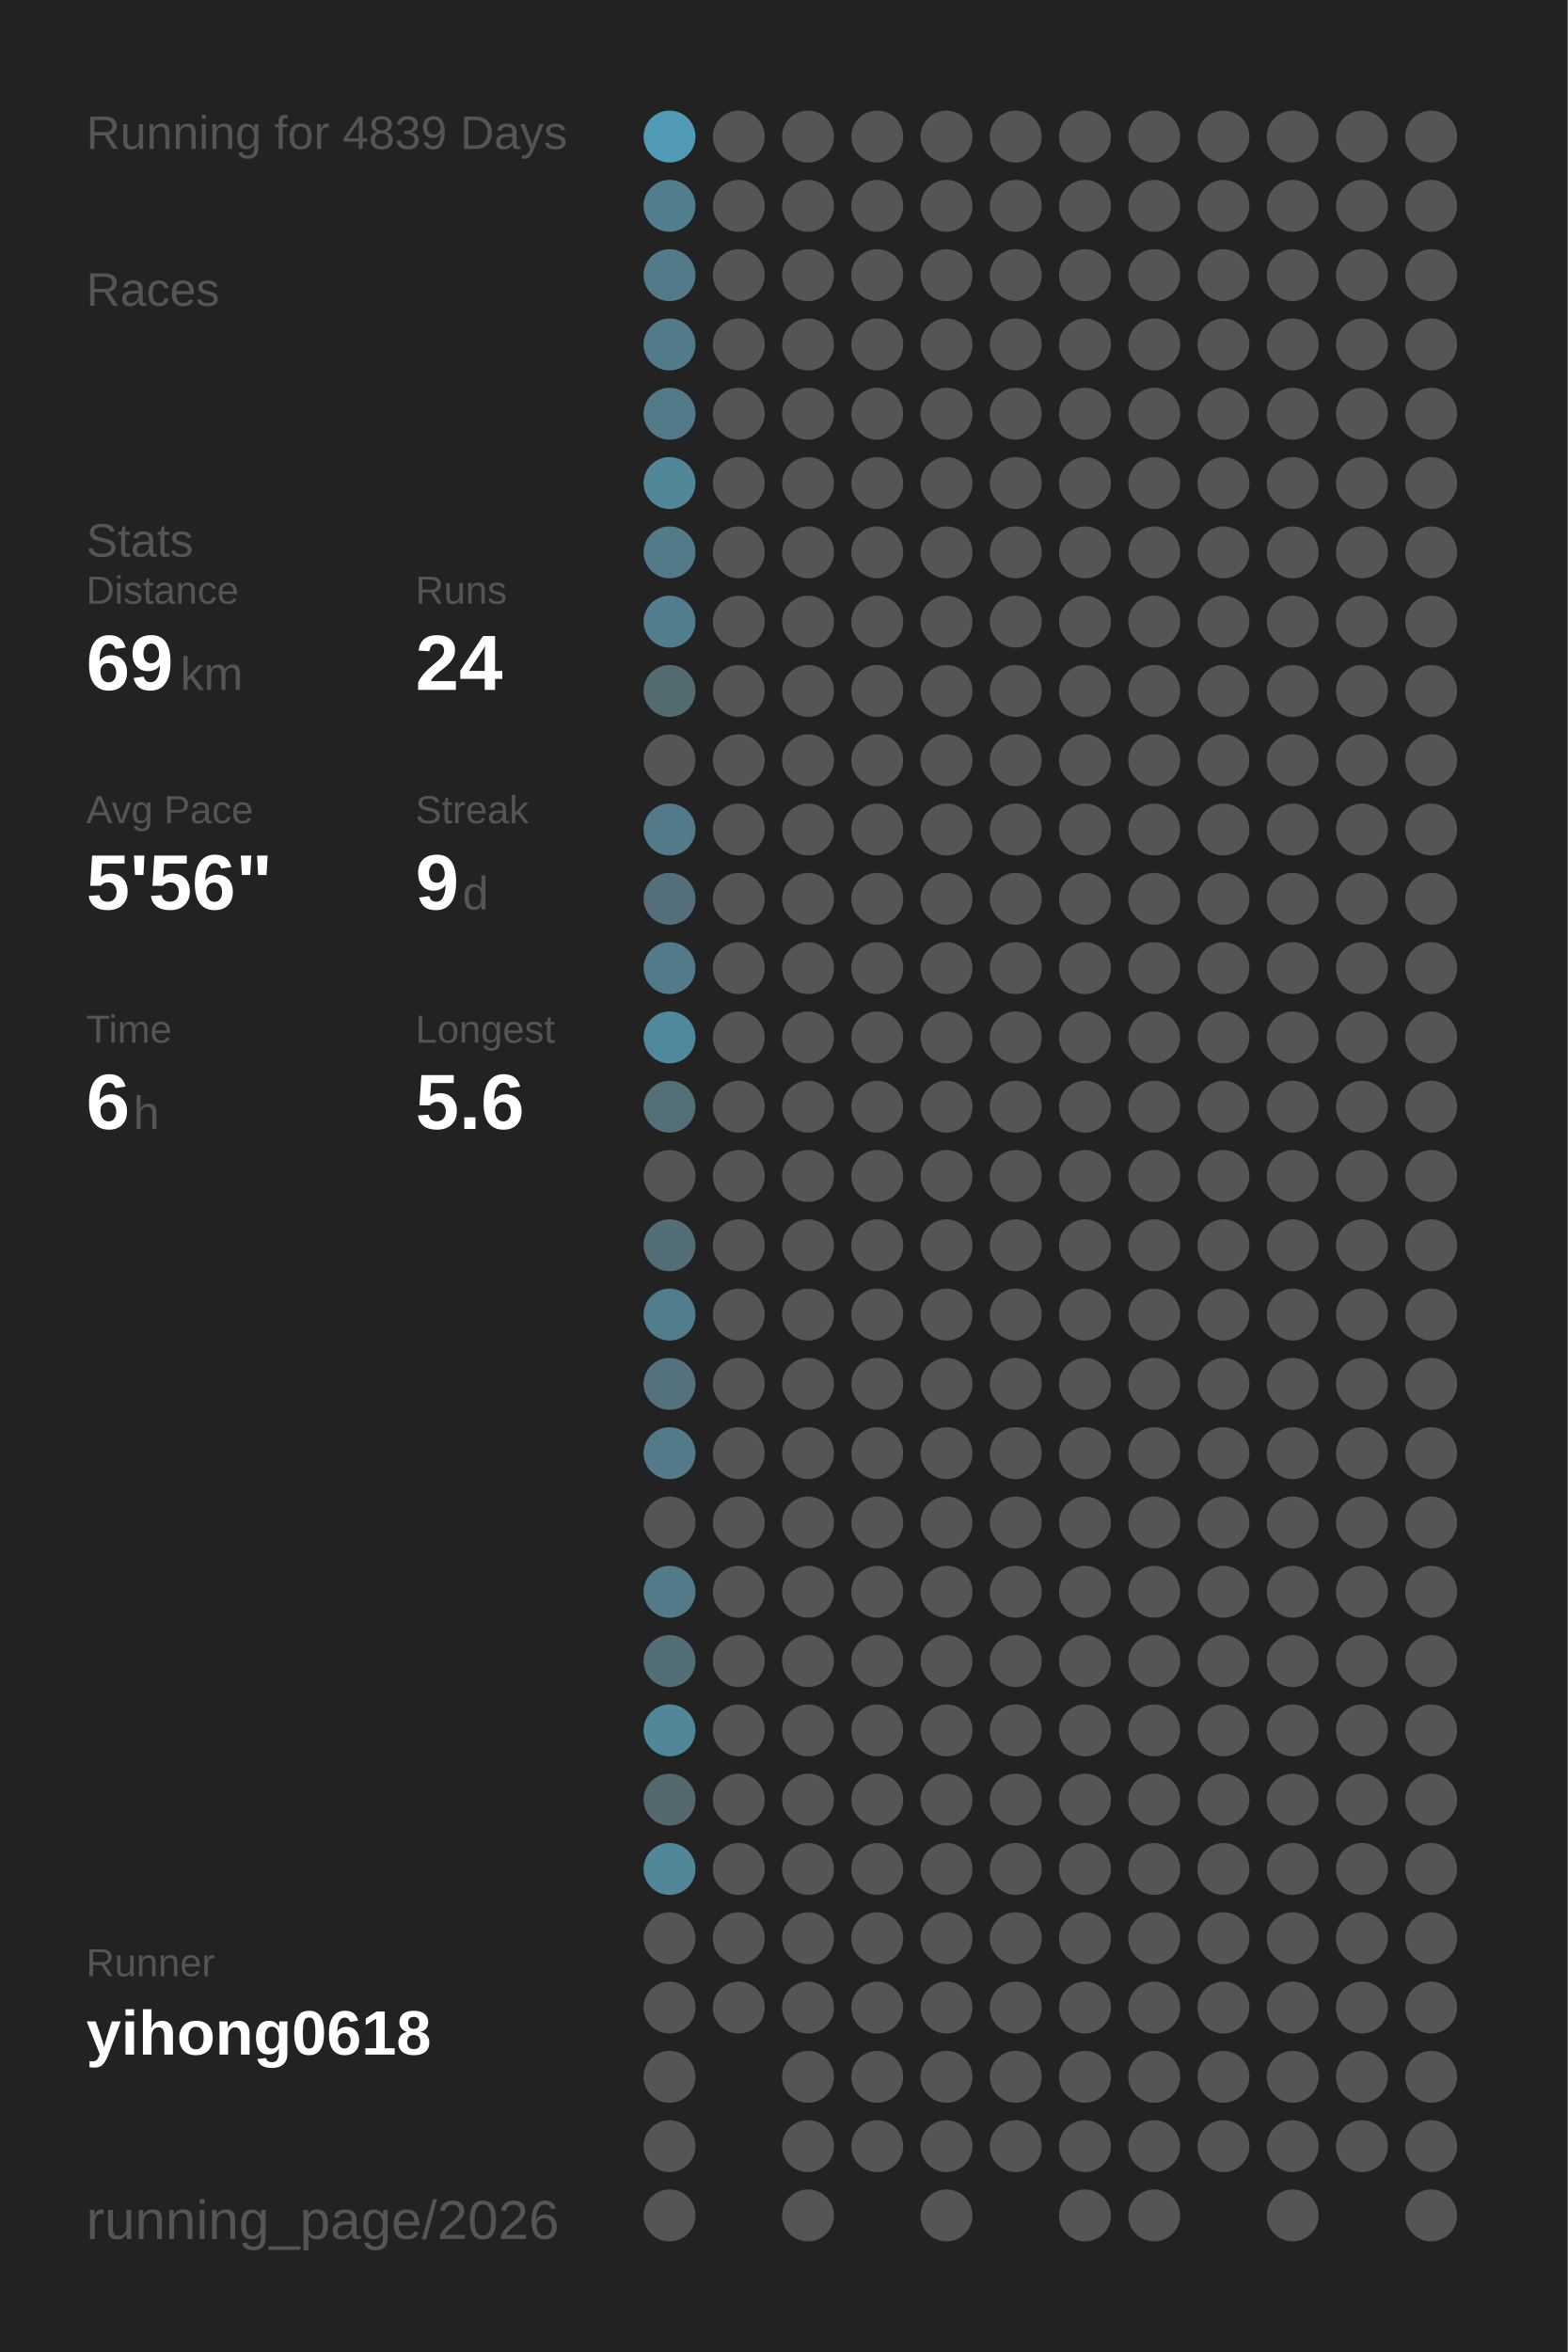
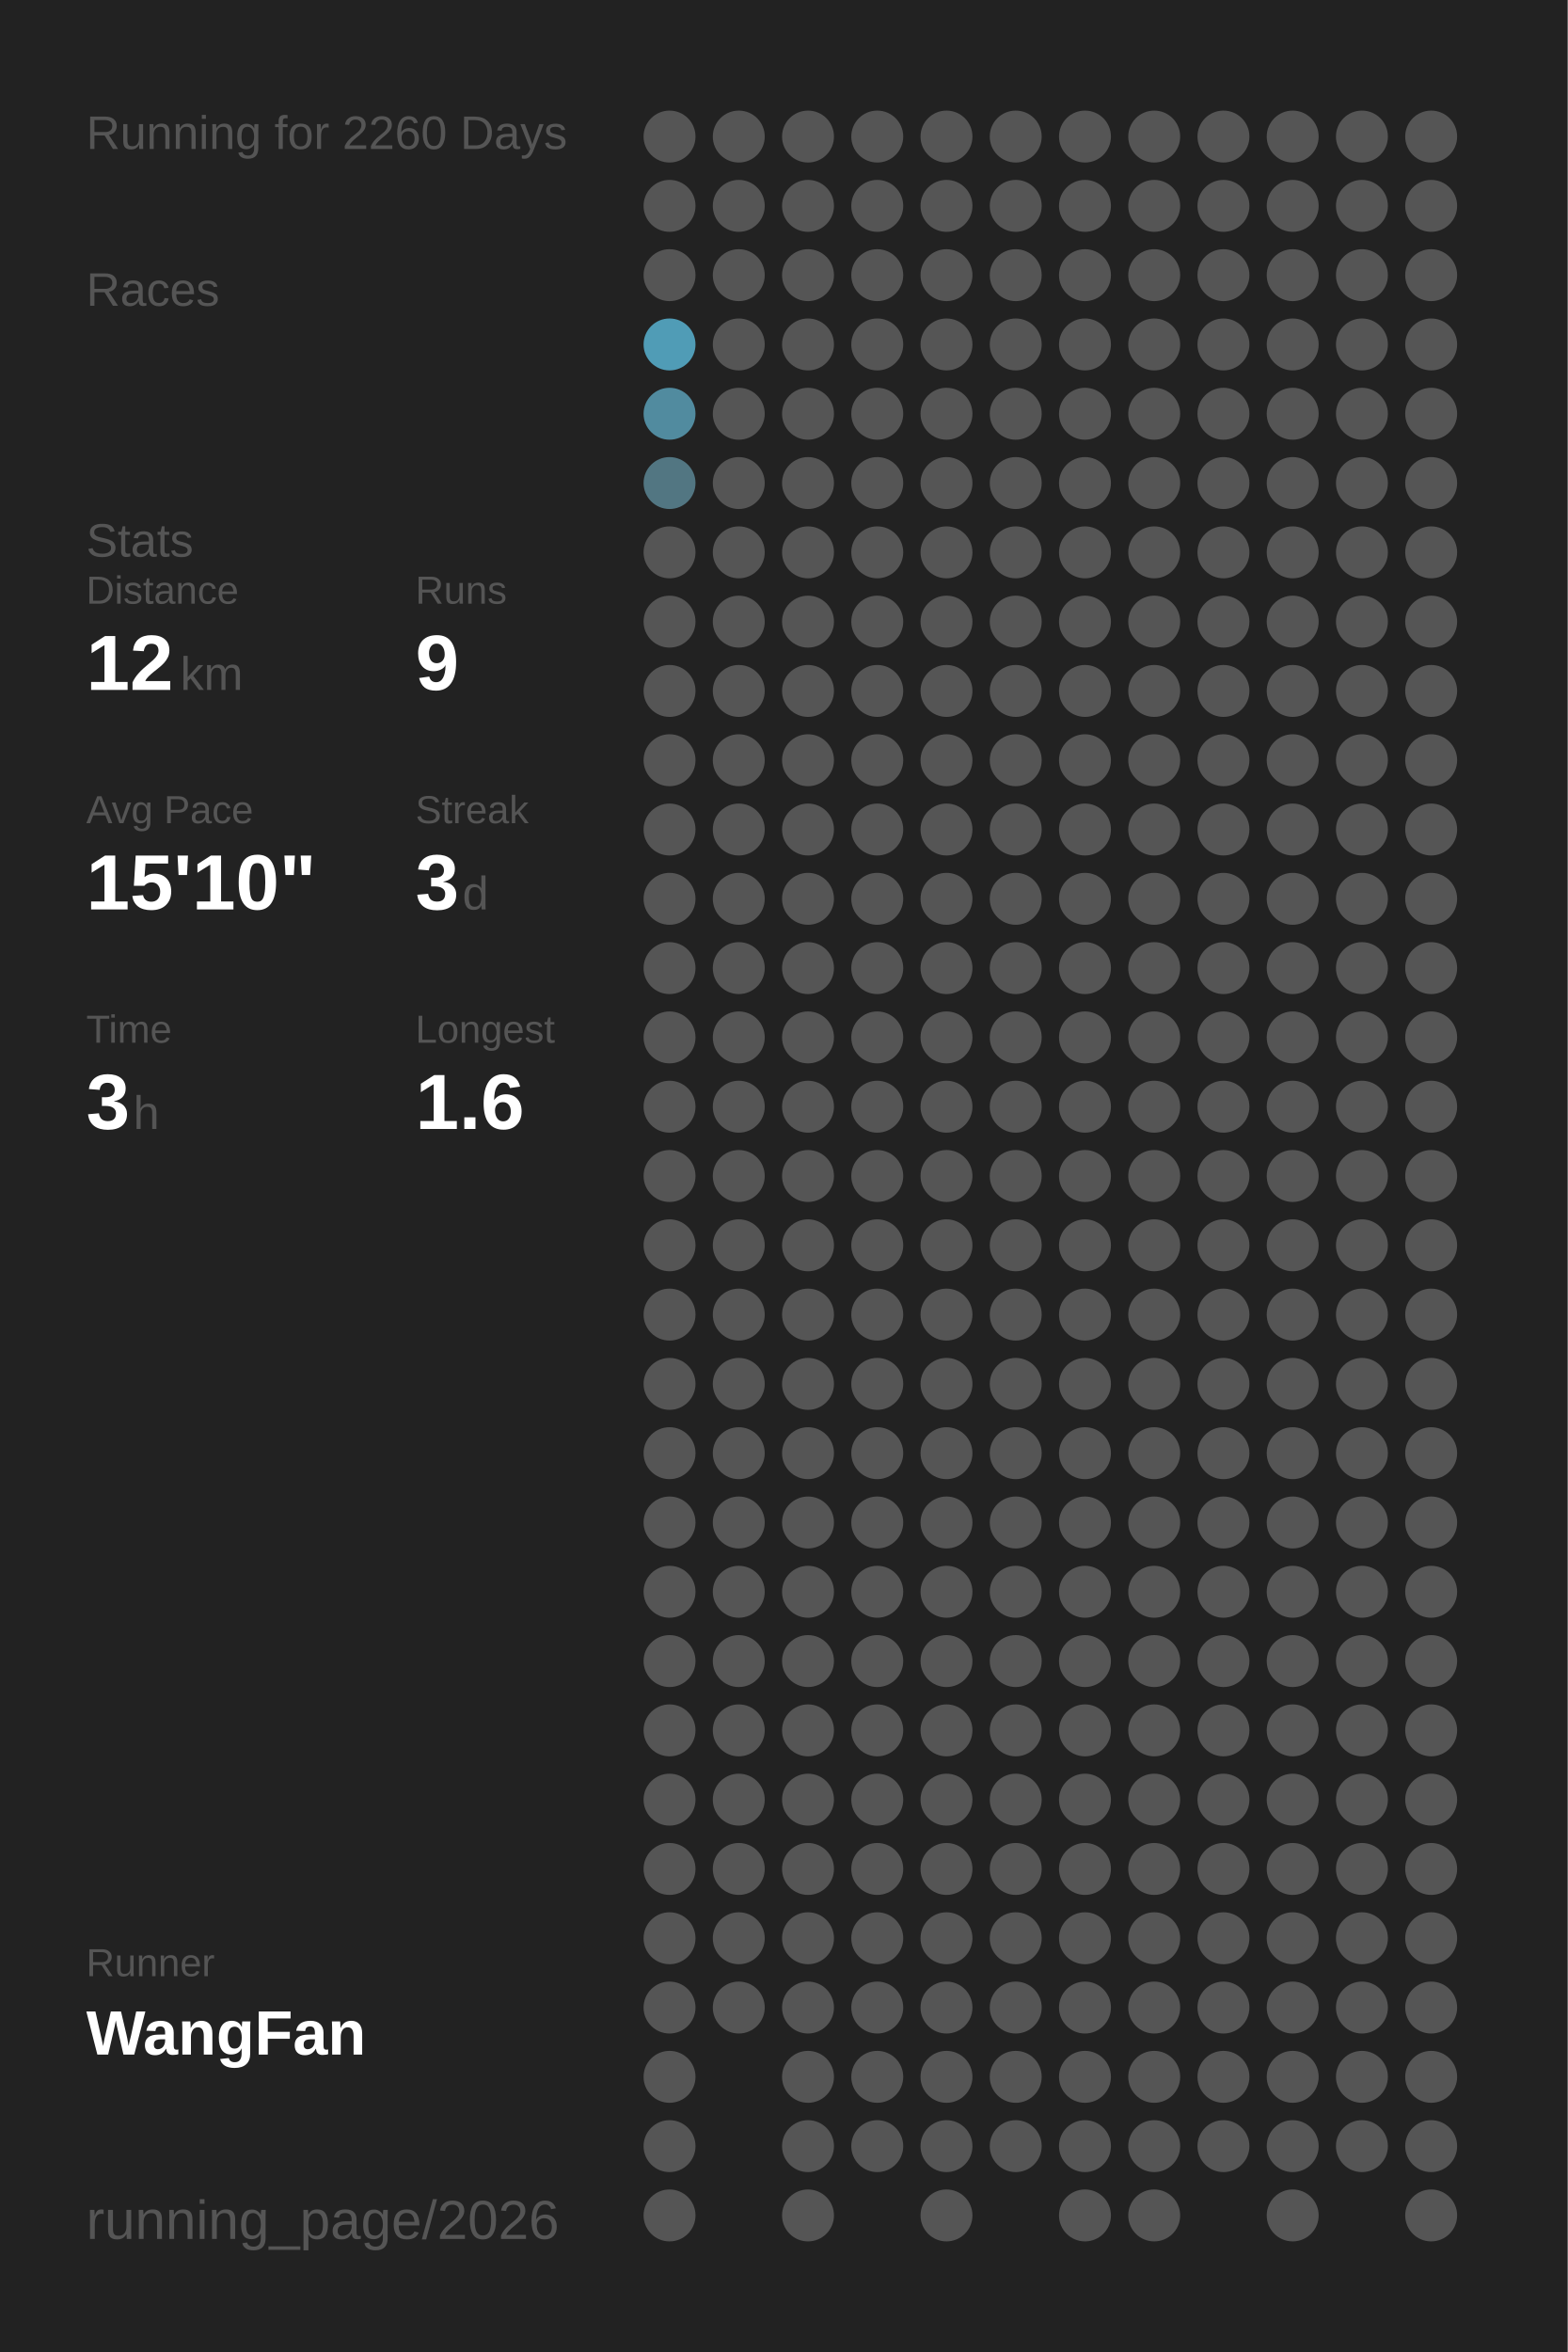
<svg xmlns="http://www.w3.org/2000/svg" baseProfile="full" height="300mm" version="1.1" viewBox="0,0,200,300" width="200mm">
  <defs />
  <rect fill="#222222" height="300" width="200" x="0" y="0" />
-   <text fill="#555555" style="font-size:6px; font-family:Arial;" x="11" y="19">Running for 4839 Days</text>
+   <text fill="#555555" style="font-size:6px; font-family:Arial;" x="11" y="19">Running for 2260 Days</text>
  <text fill="#555555" style="font-size:6px; font-family:Arial;" x="11" y="39">Races</text>
  <text fill="#555555" style="font-size:6px; font-family:Arial;" x="11" y="71">Stats</text>
  <text fill="#555555" style="font-size:5px; font-family:Arial;" x="11" y="77">Distance</text>
-   <text fill="#FFFFFF" style="font-size:10px; font-family:Arial; font-weight:bold;" x="11" y="88">69</text>
+   <text fill="#FFFFFF" style="font-size:10px; font-family:Arial; font-weight:bold;" x="11" y="88">12</text>
  <text fill="#555555" style="font-size:6px; font-family:Arial;" x="23" y="88">km</text>
  <text fill="#555555" style="font-size:5px; font-family:Arial;" x="53" y="77">Runs</text>
-   <text fill="#FFFFFF" style="font-size:10px; font-family:Arial; font-weight:bold;" x="53" y="88">24</text>
+   <text fill="#FFFFFF" style="font-size:10px; font-family:Arial; font-weight:bold;" x="53" y="88">9</text>
  <text fill="#555555" style="font-size:5px; font-family:Arial;" x="11" y="105">Avg Pace</text>
-   <text fill="#FFFFFF" style="font-size:10px; font-family:Arial; font-weight:bold;" x="11" y="116">5'56"</text>
+   <text fill="#FFFFFF" style="font-size:10px; font-family:Arial; font-weight:bold;" x="11" y="116">15'10"</text>
  <text fill="#555555" style="font-size:5px; font-family:Arial;" x="53" y="105">Streak</text>
-   <text fill="#FFFFFF" style="font-size:10px; font-family:Arial; font-weight:bold;" x="53" y="116">9</text>
+   <text fill="#FFFFFF" style="font-size:10px; font-family:Arial; font-weight:bold;" x="53" y="116">3</text>
  <text fill="#555555" style="font-size:6px; font-family:Arial;" x="59" y="116">d</text>
  <text fill="#555555" style="font-size:5px; font-family:Arial;" x="11" y="133">Time</text>
-   <text fill="#FFFFFF" style="font-size:10px; font-family:Arial; font-weight:bold;" x="11" y="144">6</text>
+   <text fill="#FFFFFF" style="font-size:10px; font-family:Arial; font-weight:bold;" x="11" y="144">3</text>
  <text fill="#555555" style="font-size:6px; font-family:Arial;" x="17" y="144">h</text>
  <text fill="#555555" style="font-size:5px; font-family:Arial;" x="53" y="133">Longest</text>
-   <text fill="#FFFFFF" style="font-size:10px; font-family:Arial; font-weight:bold;" x="53" y="144">5.6</text>
+   <text fill="#FFFFFF" style="font-size:10px; font-family:Arial; font-weight:bold;" x="53" y="144">1.6</text>
  <text fill="#555555" style="font-size:5px; font-family:Arial;" x="11" y="252.065">Runner</text>
-   <text fill="#FFFFFF" style="font-size:8px; font-family:Arial; font-weight:bold;" x="11" y="262.065">yihong0618</text>
+   <text fill="#FFFFFF" style="font-size:8px; font-family:Arial; font-weight:bold;" x="11" y="262.065">WangFan</text>
  <text fill="#555555" style="font-size:7px; font-family:Arial;" x="11" y="285.581">running_page/2026</text>
-   <circle cx="85.417" cy="17.419" fill="#509ab3" r="3.312" />
-   <circle cx="85.417" cy="26.258" fill="#527f8e" r="3.312" />
-   <circle cx="85.417" cy="35.097" fill="#527a88" r="3.312" />
-   <circle cx="85.417" cy="43.935" fill="#527a88" r="3.312" />
-   <circle cx="85.417" cy="52.774" fill="#527a88" r="3.312" />
-   <circle cx="85.417" cy="61.613" fill="#518799" r="3.312" />
-   <circle cx="85.417" cy="70.452" fill="#527a88" r="3.312" />
-   <circle cx="85.417" cy="79.29" fill="#527d8c" r="3.312" />
-   <circle cx="85.417" cy="88.129" fill="#536a71" r="3.312" />
+   <circle cx="85.417" cy="17.419" fill="#555555" r="3.312" />
+   <circle cx="85.417" cy="26.258" fill="#555555" r="3.312" />
+   <circle cx="85.417" cy="35.097" fill="#555555" r="3.312" />
+   <circle cx="85.417" cy="43.935" fill="#509cb6" r="3.312" />
+   <circle cx="85.417" cy="52.774" fill="#518b9f" r="3.312" />
+   <circle cx="85.417" cy="61.613" fill="#527682" r="3.312" />
+   <circle cx="85.417" cy="70.452" fill="#555555" r="3.312" />
+   <circle cx="85.417" cy="79.29" fill="#555555" r="3.312" />
+   <circle cx="85.417" cy="88.129" fill="#555555" r="3.312" />
  <circle cx="85.417" cy="96.968" fill="#555555" r="3.312" />
-   <circle cx="85.417" cy="105.806" fill="#527a88" r="3.312" />
-   <circle cx="85.417" cy="114.645" fill="#536f79" r="3.312" />
-   <circle cx="85.417" cy="123.484" fill="#527a88" r="3.312" />
-   <circle cx="85.417" cy="132.323" fill="#51899c" r="3.312" />
-   <circle cx="85.417" cy="141.161" fill="#536f78" r="3.312" />
+   <circle cx="85.417" cy="105.806" fill="#555555" r="3.312" />
+   <circle cx="85.417" cy="114.645" fill="#555555" r="3.312" />
+   <circle cx="85.417" cy="123.484" fill="#555555" r="3.312" />
+   <circle cx="85.417" cy="132.323" fill="#555555" r="3.312" />
+   <circle cx="85.417" cy="141.161" fill="#555555" r="3.312" />
  <circle cx="85.417" cy="150" fill="#555555" r="3.312" />
-   <circle cx="85.417" cy="158.839" fill="#536e77" r="3.312" />
-   <circle cx="85.417" cy="167.677" fill="#527d8c" r="3.312" />
-   <circle cx="85.417" cy="176.516" fill="#53727d" r="3.312" />
-   <circle cx="85.417" cy="185.355" fill="#527a88" r="3.312" />
+   <circle cx="85.417" cy="158.839" fill="#555555" r="3.312" />
+   <circle cx="85.417" cy="167.677" fill="#555555" r="3.312" />
+   <circle cx="85.417" cy="176.516" fill="#555555" r="3.312" />
+   <circle cx="85.417" cy="185.355" fill="#555555" r="3.312" />
  <circle cx="85.417" cy="194.194" fill="#555555" r="3.312" />
-   <circle cx="85.417" cy="203.032" fill="#527a88" r="3.312" />
-   <circle cx="85.417" cy="211.871" fill="#536e77" r="3.312" />
-   <circle cx="85.417" cy="220.71" fill="#518799" r="3.312" />
-   <circle cx="85.417" cy="229.548" fill="#53686f" r="3.312" />
-   <circle cx="85.417" cy="238.387" fill="#518799" r="3.312" />
+   <circle cx="85.417" cy="203.032" fill="#555555" r="3.312" />
+   <circle cx="85.417" cy="211.871" fill="#555555" r="3.312" />
+   <circle cx="85.417" cy="220.71" fill="#555555" r="3.312" />
+   <circle cx="85.417" cy="229.548" fill="#555555" r="3.312" />
+   <circle cx="85.417" cy="238.387" fill="#555555" r="3.312" />
  <circle cx="85.417" cy="247.226" fill="#555555" r="3.312" />
  <circle cx="85.417" cy="256.065" fill="#555555" r="3.312" />
  <circle cx="85.417" cy="264.903" fill="#555555" r="3.312" />
  <circle cx="85.417" cy="273.742" fill="#555555" r="3.312" />
  <circle cx="85.417" cy="282.581" fill="#555555" r="3.312" />
  <circle cx="94.25" cy="17.419" fill="#555555" r="3.312" />
  <circle cx="94.25" cy="26.258" fill="#555555" r="3.312" />
  <circle cx="94.25" cy="35.097" fill="#555555" r="3.312" />
  <circle cx="94.25" cy="43.935" fill="#555555" r="3.312" />
  <circle cx="94.25" cy="52.774" fill="#555555" r="3.312" />
  <circle cx="94.25" cy="61.613" fill="#555555" r="3.312" />
  <circle cx="94.25" cy="70.452" fill="#555555" r="3.312" />
  <circle cx="94.25" cy="79.29" fill="#555555" r="3.312" />
  <circle cx="94.25" cy="88.129" fill="#555555" r="3.312" />
  <circle cx="94.25" cy="96.968" fill="#555555" r="3.312" />
  <circle cx="94.25" cy="105.806" fill="#555555" r="3.312" />
  <circle cx="94.25" cy="114.645" fill="#555555" r="3.312" />
  <circle cx="94.25" cy="123.484" fill="#555555" r="3.312" />
  <circle cx="94.25" cy="132.323" fill="#555555" r="3.312" />
  <circle cx="94.25" cy="141.161" fill="#555555" r="3.312" />
  <circle cx="94.25" cy="150" fill="#555555" r="3.312" />
  <circle cx="94.25" cy="158.839" fill="#555555" r="3.312" />
  <circle cx="94.25" cy="167.677" fill="#555555" r="3.312" />
  <circle cx="94.25" cy="176.516" fill="#555555" r="3.312" />
  <circle cx="94.25" cy="185.355" fill="#555555" r="3.312" />
  <circle cx="94.25" cy="194.194" fill="#555555" r="3.312" />
  <circle cx="94.25" cy="203.032" fill="#555555" r="3.312" />
  <circle cx="94.25" cy="211.871" fill="#555555" r="3.312" />
  <circle cx="94.25" cy="220.71" fill="#555555" r="3.312" />
  <circle cx="94.25" cy="229.548" fill="#555555" r="3.312" />
  <circle cx="94.25" cy="238.387" fill="#555555" r="3.312" />
  <circle cx="94.25" cy="247.226" fill="#555555" r="3.312" />
  <circle cx="94.25" cy="256.065" fill="#555555" r="3.312" />
  <circle cx="103.083" cy="17.419" fill="#555555" r="3.312" />
  <circle cx="103.083" cy="26.258" fill="#555555" r="3.312" />
  <circle cx="103.083" cy="35.097" fill="#555555" r="3.312" />
  <circle cx="103.083" cy="43.935" fill="#555555" r="3.312" />
  <circle cx="103.083" cy="52.774" fill="#555555" r="3.312" />
  <circle cx="103.083" cy="61.613" fill="#555555" r="3.312" />
  <circle cx="103.083" cy="70.452" fill="#555555" r="3.312" />
  <circle cx="103.083" cy="79.29" fill="#555555" r="3.312" />
  <circle cx="103.083" cy="88.129" fill="#555555" r="3.312" />
  <circle cx="103.083" cy="96.968" fill="#555555" r="3.312" />
  <circle cx="103.083" cy="105.806" fill="#555555" r="3.312" />
  <circle cx="103.083" cy="114.645" fill="#555555" r="3.312" />
  <circle cx="103.083" cy="123.484" fill="#555555" r="3.312" />
  <circle cx="103.083" cy="132.323" fill="#555555" r="3.312" />
  <circle cx="103.083" cy="141.161" fill="#555555" r="3.312" />
  <circle cx="103.083" cy="150" fill="#555555" r="3.312" />
  <circle cx="103.083" cy="158.839" fill="#555555" r="3.312" />
  <circle cx="103.083" cy="167.677" fill="#555555" r="3.312" />
  <circle cx="103.083" cy="176.516" fill="#555555" r="3.312" />
  <circle cx="103.083" cy="185.355" fill="#555555" r="3.312" />
  <circle cx="103.083" cy="194.194" fill="#555555" r="3.312" />
  <circle cx="103.083" cy="203.032" fill="#555555" r="3.312" />
  <circle cx="103.083" cy="211.871" fill="#555555" r="3.312" />
  <circle cx="103.083" cy="220.71" fill="#555555" r="3.312" />
  <circle cx="103.083" cy="229.548" fill="#555555" r="3.312" />
  <circle cx="103.083" cy="238.387" fill="#555555" r="3.312" />
  <circle cx="103.083" cy="247.226" fill="#555555" r="3.312" />
  <circle cx="103.083" cy="256.065" fill="#555555" r="3.312" />
  <circle cx="103.083" cy="264.903" fill="#555555" r="3.312" />
  <circle cx="103.083" cy="273.742" fill="#555555" r="3.312" />
  <circle cx="103.083" cy="282.581" fill="#555555" r="3.312" />
  <circle cx="111.917" cy="17.419" fill="#555555" r="3.312" />
  <circle cx="111.917" cy="26.258" fill="#555555" r="3.312" />
  <circle cx="111.917" cy="35.097" fill="#555555" r="3.312" />
  <circle cx="111.917" cy="43.935" fill="#555555" r="3.312" />
  <circle cx="111.917" cy="52.774" fill="#555555" r="3.312" />
  <circle cx="111.917" cy="61.613" fill="#555555" r="3.312" />
  <circle cx="111.917" cy="70.452" fill="#555555" r="3.312" />
  <circle cx="111.917" cy="79.29" fill="#555555" r="3.312" />
  <circle cx="111.917" cy="88.129" fill="#555555" r="3.312" />
  <circle cx="111.917" cy="96.968" fill="#555555" r="3.312" />
  <circle cx="111.917" cy="105.806" fill="#555555" r="3.312" />
  <circle cx="111.917" cy="114.645" fill="#555555" r="3.312" />
  <circle cx="111.917" cy="123.484" fill="#555555" r="3.312" />
  <circle cx="111.917" cy="132.323" fill="#555555" r="3.312" />
  <circle cx="111.917" cy="141.161" fill="#555555" r="3.312" />
  <circle cx="111.917" cy="150" fill="#555555" r="3.312" />
  <circle cx="111.917" cy="158.839" fill="#555555" r="3.312" />
  <circle cx="111.917" cy="167.677" fill="#555555" r="3.312" />
  <circle cx="111.917" cy="176.516" fill="#555555" r="3.312" />
  <circle cx="111.917" cy="185.355" fill="#555555" r="3.312" />
  <circle cx="111.917" cy="194.194" fill="#555555" r="3.312" />
  <circle cx="111.917" cy="203.032" fill="#555555" r="3.312" />
  <circle cx="111.917" cy="211.871" fill="#555555" r="3.312" />
  <circle cx="111.917" cy="220.71" fill="#555555" r="3.312" />
  <circle cx="111.917" cy="229.548" fill="#555555" r="3.312" />
  <circle cx="111.917" cy="238.387" fill="#555555" r="3.312" />
  <circle cx="111.917" cy="247.226" fill="#555555" r="3.312" />
  <circle cx="111.917" cy="256.065" fill="#555555" r="3.312" />
  <circle cx="111.917" cy="264.903" fill="#555555" r="3.312" />
  <circle cx="111.917" cy="273.742" fill="#555555" r="3.312" />
  <circle cx="120.75" cy="17.419" fill="#555555" r="3.312" />
  <circle cx="120.75" cy="26.258" fill="#555555" r="3.312" />
  <circle cx="120.75" cy="35.097" fill="#555555" r="3.312" />
  <circle cx="120.75" cy="43.935" fill="#555555" r="3.312" />
  <circle cx="120.75" cy="52.774" fill="#555555" r="3.312" />
  <circle cx="120.75" cy="61.613" fill="#555555" r="3.312" />
  <circle cx="120.75" cy="70.452" fill="#555555" r="3.312" />
  <circle cx="120.75" cy="79.29" fill="#555555" r="3.312" />
  <circle cx="120.75" cy="88.129" fill="#555555" r="3.312" />
  <circle cx="120.75" cy="96.968" fill="#555555" r="3.312" />
  <circle cx="120.75" cy="105.806" fill="#555555" r="3.312" />
  <circle cx="120.75" cy="114.645" fill="#555555" r="3.312" />
  <circle cx="120.75" cy="123.484" fill="#555555" r="3.312" />
  <circle cx="120.75" cy="132.323" fill="#555555" r="3.312" />
  <circle cx="120.75" cy="141.161" fill="#555555" r="3.312" />
  <circle cx="120.75" cy="150" fill="#555555" r="3.312" />
  <circle cx="120.75" cy="158.839" fill="#555555" r="3.312" />
  <circle cx="120.75" cy="167.677" fill="#555555" r="3.312" />
  <circle cx="120.75" cy="176.516" fill="#555555" r="3.312" />
  <circle cx="120.75" cy="185.355" fill="#555555" r="3.312" />
  <circle cx="120.75" cy="194.194" fill="#555555" r="3.312" />
  <circle cx="120.75" cy="203.032" fill="#555555" r="3.312" />
  <circle cx="120.75" cy="211.871" fill="#555555" r="3.312" />
  <circle cx="120.75" cy="220.71" fill="#555555" r="3.312" />
  <circle cx="120.75" cy="229.548" fill="#555555" r="3.312" />
  <circle cx="120.75" cy="238.387" fill="#555555" r="3.312" />
  <circle cx="120.75" cy="247.226" fill="#555555" r="3.312" />
  <circle cx="120.75" cy="256.065" fill="#555555" r="3.312" />
  <circle cx="120.75" cy="264.903" fill="#555555" r="3.312" />
  <circle cx="120.75" cy="273.742" fill="#555555" r="3.312" />
  <circle cx="120.75" cy="282.581" fill="#555555" r="3.312" />
  <circle cx="129.583" cy="17.419" fill="#555555" r="3.312" />
  <circle cx="129.583" cy="26.258" fill="#555555" r="3.312" />
  <circle cx="129.583" cy="35.097" fill="#555555" r="3.312" />
  <circle cx="129.583" cy="43.935" fill="#555555" r="3.312" />
  <circle cx="129.583" cy="52.774" fill="#555555" r="3.312" />
  <circle cx="129.583" cy="61.613" fill="#555555" r="3.312" />
  <circle cx="129.583" cy="70.452" fill="#555555" r="3.312" />
  <circle cx="129.583" cy="79.29" fill="#555555" r="3.312" />
  <circle cx="129.583" cy="88.129" fill="#555555" r="3.312" />
  <circle cx="129.583" cy="96.968" fill="#555555" r="3.312" />
  <circle cx="129.583" cy="105.806" fill="#555555" r="3.312" />
  <circle cx="129.583" cy="114.645" fill="#555555" r="3.312" />
  <circle cx="129.583" cy="123.484" fill="#555555" r="3.312" />
  <circle cx="129.583" cy="132.323" fill="#555555" r="3.312" />
  <circle cx="129.583" cy="141.161" fill="#555555" r="3.312" />
  <circle cx="129.583" cy="150" fill="#555555" r="3.312" />
  <circle cx="129.583" cy="158.839" fill="#555555" r="3.312" />
  <circle cx="129.583" cy="167.677" fill="#555555" r="3.312" />
  <circle cx="129.583" cy="176.516" fill="#555555" r="3.312" />
  <circle cx="129.583" cy="185.355" fill="#555555" r="3.312" />
  <circle cx="129.583" cy="194.194" fill="#555555" r="3.312" />
  <circle cx="129.583" cy="203.032" fill="#555555" r="3.312" />
  <circle cx="129.583" cy="211.871" fill="#555555" r="3.312" />
  <circle cx="129.583" cy="220.71" fill="#555555" r="3.312" />
  <circle cx="129.583" cy="229.548" fill="#555555" r="3.312" />
  <circle cx="129.583" cy="238.387" fill="#555555" r="3.312" />
  <circle cx="129.583" cy="247.226" fill="#555555" r="3.312" />
  <circle cx="129.583" cy="256.065" fill="#555555" r="3.312" />
  <circle cx="129.583" cy="264.903" fill="#555555" r="3.312" />
  <circle cx="129.583" cy="273.742" fill="#555555" r="3.312" />
  <circle cx="138.417" cy="17.419" fill="#555555" r="3.312" />
  <circle cx="138.417" cy="26.258" fill="#555555" r="3.312" />
  <circle cx="138.417" cy="35.097" fill="#555555" r="3.312" />
  <circle cx="138.417" cy="43.935" fill="#555555" r="3.312" />
  <circle cx="138.417" cy="52.774" fill="#555555" r="3.312" />
  <circle cx="138.417" cy="61.613" fill="#555555" r="3.312" />
  <circle cx="138.417" cy="70.452" fill="#555555" r="3.312" />
  <circle cx="138.417" cy="79.29" fill="#555555" r="3.312" />
  <circle cx="138.417" cy="88.129" fill="#555555" r="3.312" />
  <circle cx="138.417" cy="96.968" fill="#555555" r="3.312" />
  <circle cx="138.417" cy="105.806" fill="#555555" r="3.312" />
  <circle cx="138.417" cy="114.645" fill="#555555" r="3.312" />
  <circle cx="138.417" cy="123.484" fill="#555555" r="3.312" />
  <circle cx="138.417" cy="132.323" fill="#555555" r="3.312" />
  <circle cx="138.417" cy="141.161" fill="#555555" r="3.312" />
  <circle cx="138.417" cy="150" fill="#555555" r="3.312" />
  <circle cx="138.417" cy="158.839" fill="#555555" r="3.312" />
  <circle cx="138.417" cy="167.677" fill="#555555" r="3.312" />
  <circle cx="138.417" cy="176.516" fill="#555555" r="3.312" />
  <circle cx="138.417" cy="185.355" fill="#555555" r="3.312" />
  <circle cx="138.417" cy="194.194" fill="#555555" r="3.312" />
  <circle cx="138.417" cy="203.032" fill="#555555" r="3.312" />
  <circle cx="138.417" cy="211.871" fill="#555555" r="3.312" />
  <circle cx="138.417" cy="220.71" fill="#555555" r="3.312" />
  <circle cx="138.417" cy="229.548" fill="#555555" r="3.312" />
  <circle cx="138.417" cy="238.387" fill="#555555" r="3.312" />
  <circle cx="138.417" cy="247.226" fill="#555555" r="3.312" />
  <circle cx="138.417" cy="256.065" fill="#555555" r="3.312" />
  <circle cx="138.417" cy="264.903" fill="#555555" r="3.312" />
  <circle cx="138.417" cy="273.742" fill="#555555" r="3.312" />
  <circle cx="138.417" cy="282.581" fill="#555555" r="3.312" />
  <circle cx="147.25" cy="17.419" fill="#555555" r="3.312" />
  <circle cx="147.25" cy="26.258" fill="#555555" r="3.312" />
  <circle cx="147.25" cy="35.097" fill="#555555" r="3.312" />
  <circle cx="147.25" cy="43.935" fill="#555555" r="3.312" />
  <circle cx="147.25" cy="52.774" fill="#555555" r="3.312" />
  <circle cx="147.25" cy="61.613" fill="#555555" r="3.312" />
  <circle cx="147.25" cy="70.452" fill="#555555" r="3.312" />
  <circle cx="147.25" cy="79.29" fill="#555555" r="3.312" />
  <circle cx="147.25" cy="88.129" fill="#555555" r="3.312" />
  <circle cx="147.25" cy="96.968" fill="#555555" r="3.312" />
  <circle cx="147.25" cy="105.806" fill="#555555" r="3.312" />
  <circle cx="147.25" cy="114.645" fill="#555555" r="3.312" />
  <circle cx="147.25" cy="123.484" fill="#555555" r="3.312" />
  <circle cx="147.25" cy="132.323" fill="#555555" r="3.312" />
  <circle cx="147.25" cy="141.161" fill="#555555" r="3.312" />
  <circle cx="147.25" cy="150" fill="#555555" r="3.312" />
  <circle cx="147.25" cy="158.839" fill="#555555" r="3.312" />
  <circle cx="147.25" cy="167.677" fill="#555555" r="3.312" />
  <circle cx="147.25" cy="176.516" fill="#555555" r="3.312" />
  <circle cx="147.25" cy="185.355" fill="#555555" r="3.312" />
  <circle cx="147.25" cy="194.194" fill="#555555" r="3.312" />
  <circle cx="147.25" cy="203.032" fill="#555555" r="3.312" />
  <circle cx="147.25" cy="211.871" fill="#555555" r="3.312" />
  <circle cx="147.25" cy="220.71" fill="#555555" r="3.312" />
  <circle cx="147.25" cy="229.548" fill="#555555" r="3.312" />
  <circle cx="147.25" cy="238.387" fill="#555555" r="3.312" />
  <circle cx="147.25" cy="247.226" fill="#555555" r="3.312" />
  <circle cx="147.25" cy="256.065" fill="#555555" r="3.312" />
  <circle cx="147.25" cy="264.903" fill="#555555" r="3.312" />
  <circle cx="147.25" cy="273.742" fill="#555555" r="3.312" />
  <circle cx="147.25" cy="282.581" fill="#555555" r="3.312" />
  <circle cx="156.083" cy="17.419" fill="#555555" r="3.312" />
  <circle cx="156.083" cy="26.258" fill="#555555" r="3.312" />
  <circle cx="156.083" cy="35.097" fill="#555555" r="3.312" />
  <circle cx="156.083" cy="43.935" fill="#555555" r="3.312" />
  <circle cx="156.083" cy="52.774" fill="#555555" r="3.312" />
  <circle cx="156.083" cy="61.613" fill="#555555" r="3.312" />
  <circle cx="156.083" cy="70.452" fill="#555555" r="3.312" />
  <circle cx="156.083" cy="79.29" fill="#555555" r="3.312" />
  <circle cx="156.083" cy="88.129" fill="#555555" r="3.312" />
  <circle cx="156.083" cy="96.968" fill="#555555" r="3.312" />
  <circle cx="156.083" cy="105.806" fill="#555555" r="3.312" />
  <circle cx="156.083" cy="114.645" fill="#555555" r="3.312" />
  <circle cx="156.083" cy="123.484" fill="#555555" r="3.312" />
  <circle cx="156.083" cy="132.323" fill="#555555" r="3.312" />
  <circle cx="156.083" cy="141.161" fill="#555555" r="3.312" />
  <circle cx="156.083" cy="150" fill="#555555" r="3.312" />
  <circle cx="156.083" cy="158.839" fill="#555555" r="3.312" />
  <circle cx="156.083" cy="167.677" fill="#555555" r="3.312" />
  <circle cx="156.083" cy="176.516" fill="#555555" r="3.312" />
  <circle cx="156.083" cy="185.355" fill="#555555" r="3.312" />
  <circle cx="156.083" cy="194.194" fill="#555555" r="3.312" />
  <circle cx="156.083" cy="203.032" fill="#555555" r="3.312" />
  <circle cx="156.083" cy="211.871" fill="#555555" r="3.312" />
  <circle cx="156.083" cy="220.71" fill="#555555" r="3.312" />
  <circle cx="156.083" cy="229.548" fill="#555555" r="3.312" />
  <circle cx="156.083" cy="238.387" fill="#555555" r="3.312" />
  <circle cx="156.083" cy="247.226" fill="#555555" r="3.312" />
  <circle cx="156.083" cy="256.065" fill="#555555" r="3.312" />
  <circle cx="156.083" cy="264.903" fill="#555555" r="3.312" />
  <circle cx="156.083" cy="273.742" fill="#555555" r="3.312" />
  <circle cx="164.917" cy="17.419" fill="#555555" r="3.312" />
  <circle cx="164.917" cy="26.258" fill="#555555" r="3.312" />
  <circle cx="164.917" cy="35.097" fill="#555555" r="3.312" />
  <circle cx="164.917" cy="43.935" fill="#555555" r="3.312" />
  <circle cx="164.917" cy="52.774" fill="#555555" r="3.312" />
  <circle cx="164.917" cy="61.613" fill="#555555" r="3.312" />
  <circle cx="164.917" cy="70.452" fill="#555555" r="3.312" />
  <circle cx="164.917" cy="79.29" fill="#555555" r="3.312" />
  <circle cx="164.917" cy="88.129" fill="#555555" r="3.312" />
  <circle cx="164.917" cy="96.968" fill="#555555" r="3.312" />
  <circle cx="164.917" cy="105.806" fill="#555555" r="3.312" />
  <circle cx="164.917" cy="114.645" fill="#555555" r="3.312" />
  <circle cx="164.917" cy="123.484" fill="#555555" r="3.312" />
  <circle cx="164.917" cy="132.323" fill="#555555" r="3.312" />
  <circle cx="164.917" cy="141.161" fill="#555555" r="3.312" />
  <circle cx="164.917" cy="150" fill="#555555" r="3.312" />
  <circle cx="164.917" cy="158.839" fill="#555555" r="3.312" />
  <circle cx="164.917" cy="167.677" fill="#555555" r="3.312" />
  <circle cx="164.917" cy="176.516" fill="#555555" r="3.312" />
  <circle cx="164.917" cy="185.355" fill="#555555" r="3.312" />
  <circle cx="164.917" cy="194.194" fill="#555555" r="3.312" />
  <circle cx="164.917" cy="203.032" fill="#555555" r="3.312" />
  <circle cx="164.917" cy="211.871" fill="#555555" r="3.312" />
  <circle cx="164.917" cy="220.71" fill="#555555" r="3.312" />
  <circle cx="164.917" cy="229.548" fill="#555555" r="3.312" />
  <circle cx="164.917" cy="238.387" fill="#555555" r="3.312" />
  <circle cx="164.917" cy="247.226" fill="#555555" r="3.312" />
  <circle cx="164.917" cy="256.065" fill="#555555" r="3.312" />
  <circle cx="164.917" cy="264.903" fill="#555555" r="3.312" />
  <circle cx="164.917" cy="273.742" fill="#555555" r="3.312" />
  <circle cx="164.917" cy="282.581" fill="#555555" r="3.312" />
  <circle cx="173.75" cy="17.419" fill="#555555" r="3.312" />
  <circle cx="173.75" cy="26.258" fill="#555555" r="3.312" />
  <circle cx="173.75" cy="35.097" fill="#555555" r="3.312" />
  <circle cx="173.75" cy="43.935" fill="#555555" r="3.312" />
  <circle cx="173.75" cy="52.774" fill="#555555" r="3.312" />
  <circle cx="173.75" cy="61.613" fill="#555555" r="3.312" />
  <circle cx="173.75" cy="70.452" fill="#555555" r="3.312" />
  <circle cx="173.75" cy="79.29" fill="#555555" r="3.312" />
  <circle cx="173.75" cy="88.129" fill="#555555" r="3.312" />
  <circle cx="173.75" cy="96.968" fill="#555555" r="3.312" />
  <circle cx="173.75" cy="105.806" fill="#555555" r="3.312" />
  <circle cx="173.75" cy="114.645" fill="#555555" r="3.312" />
  <circle cx="173.75" cy="123.484" fill="#555555" r="3.312" />
  <circle cx="173.75" cy="132.323" fill="#555555" r="3.312" />
  <circle cx="173.75" cy="141.161" fill="#555555" r="3.312" />
  <circle cx="173.75" cy="150" fill="#555555" r="3.312" />
  <circle cx="173.75" cy="158.839" fill="#555555" r="3.312" />
  <circle cx="173.75" cy="167.677" fill="#555555" r="3.312" />
  <circle cx="173.75" cy="176.516" fill="#555555" r="3.312" />
  <circle cx="173.75" cy="185.355" fill="#555555" r="3.312" />
  <circle cx="173.75" cy="194.194" fill="#555555" r="3.312" />
  <circle cx="173.75" cy="203.032" fill="#555555" r="3.312" />
  <circle cx="173.75" cy="211.871" fill="#555555" r="3.312" />
  <circle cx="173.75" cy="220.71" fill="#555555" r="3.312" />
  <circle cx="173.75" cy="229.548" fill="#555555" r="3.312" />
  <circle cx="173.75" cy="238.387" fill="#555555" r="3.312" />
  <circle cx="173.75" cy="247.226" fill="#555555" r="3.312" />
  <circle cx="173.75" cy="256.065" fill="#555555" r="3.312" />
  <circle cx="173.75" cy="264.903" fill="#555555" r="3.312" />
  <circle cx="173.75" cy="273.742" fill="#555555" r="3.312" />
  <circle cx="182.583" cy="17.419" fill="#555555" r="3.312" />
  <circle cx="182.583" cy="26.258" fill="#555555" r="3.312" />
  <circle cx="182.583" cy="35.097" fill="#555555" r="3.312" />
  <circle cx="182.583" cy="43.935" fill="#555555" r="3.312" />
  <circle cx="182.583" cy="52.774" fill="#555555" r="3.312" />
  <circle cx="182.583" cy="61.613" fill="#555555" r="3.312" />
  <circle cx="182.583" cy="70.452" fill="#555555" r="3.312" />
  <circle cx="182.583" cy="79.29" fill="#555555" r="3.312" />
  <circle cx="182.583" cy="88.129" fill="#555555" r="3.312" />
  <circle cx="182.583" cy="96.968" fill="#555555" r="3.312" />
  <circle cx="182.583" cy="105.806" fill="#555555" r="3.312" />
  <circle cx="182.583" cy="114.645" fill="#555555" r="3.312" />
  <circle cx="182.583" cy="123.484" fill="#555555" r="3.312" />
  <circle cx="182.583" cy="132.323" fill="#555555" r="3.312" />
  <circle cx="182.583" cy="141.161" fill="#555555" r="3.312" />
  <circle cx="182.583" cy="150" fill="#555555" r="3.312" />
  <circle cx="182.583" cy="158.839" fill="#555555" r="3.312" />
  <circle cx="182.583" cy="167.677" fill="#555555" r="3.312" />
  <circle cx="182.583" cy="176.516" fill="#555555" r="3.312" />
  <circle cx="182.583" cy="185.355" fill="#555555" r="3.312" />
  <circle cx="182.583" cy="194.194" fill="#555555" r="3.312" />
  <circle cx="182.583" cy="203.032" fill="#555555" r="3.312" />
  <circle cx="182.583" cy="211.871" fill="#555555" r="3.312" />
  <circle cx="182.583" cy="220.71" fill="#555555" r="3.312" />
  <circle cx="182.583" cy="229.548" fill="#555555" r="3.312" />
  <circle cx="182.583" cy="238.387" fill="#555555" r="3.312" />
  <circle cx="182.583" cy="247.226" fill="#555555" r="3.312" />
  <circle cx="182.583" cy="256.065" fill="#555555" r="3.312" />
  <circle cx="182.583" cy="264.903" fill="#555555" r="3.312" />
  <circle cx="182.583" cy="273.742" fill="#555555" r="3.312" />
  <circle cx="182.583" cy="282.581" fill="#555555" r="3.312" />
</svg>
